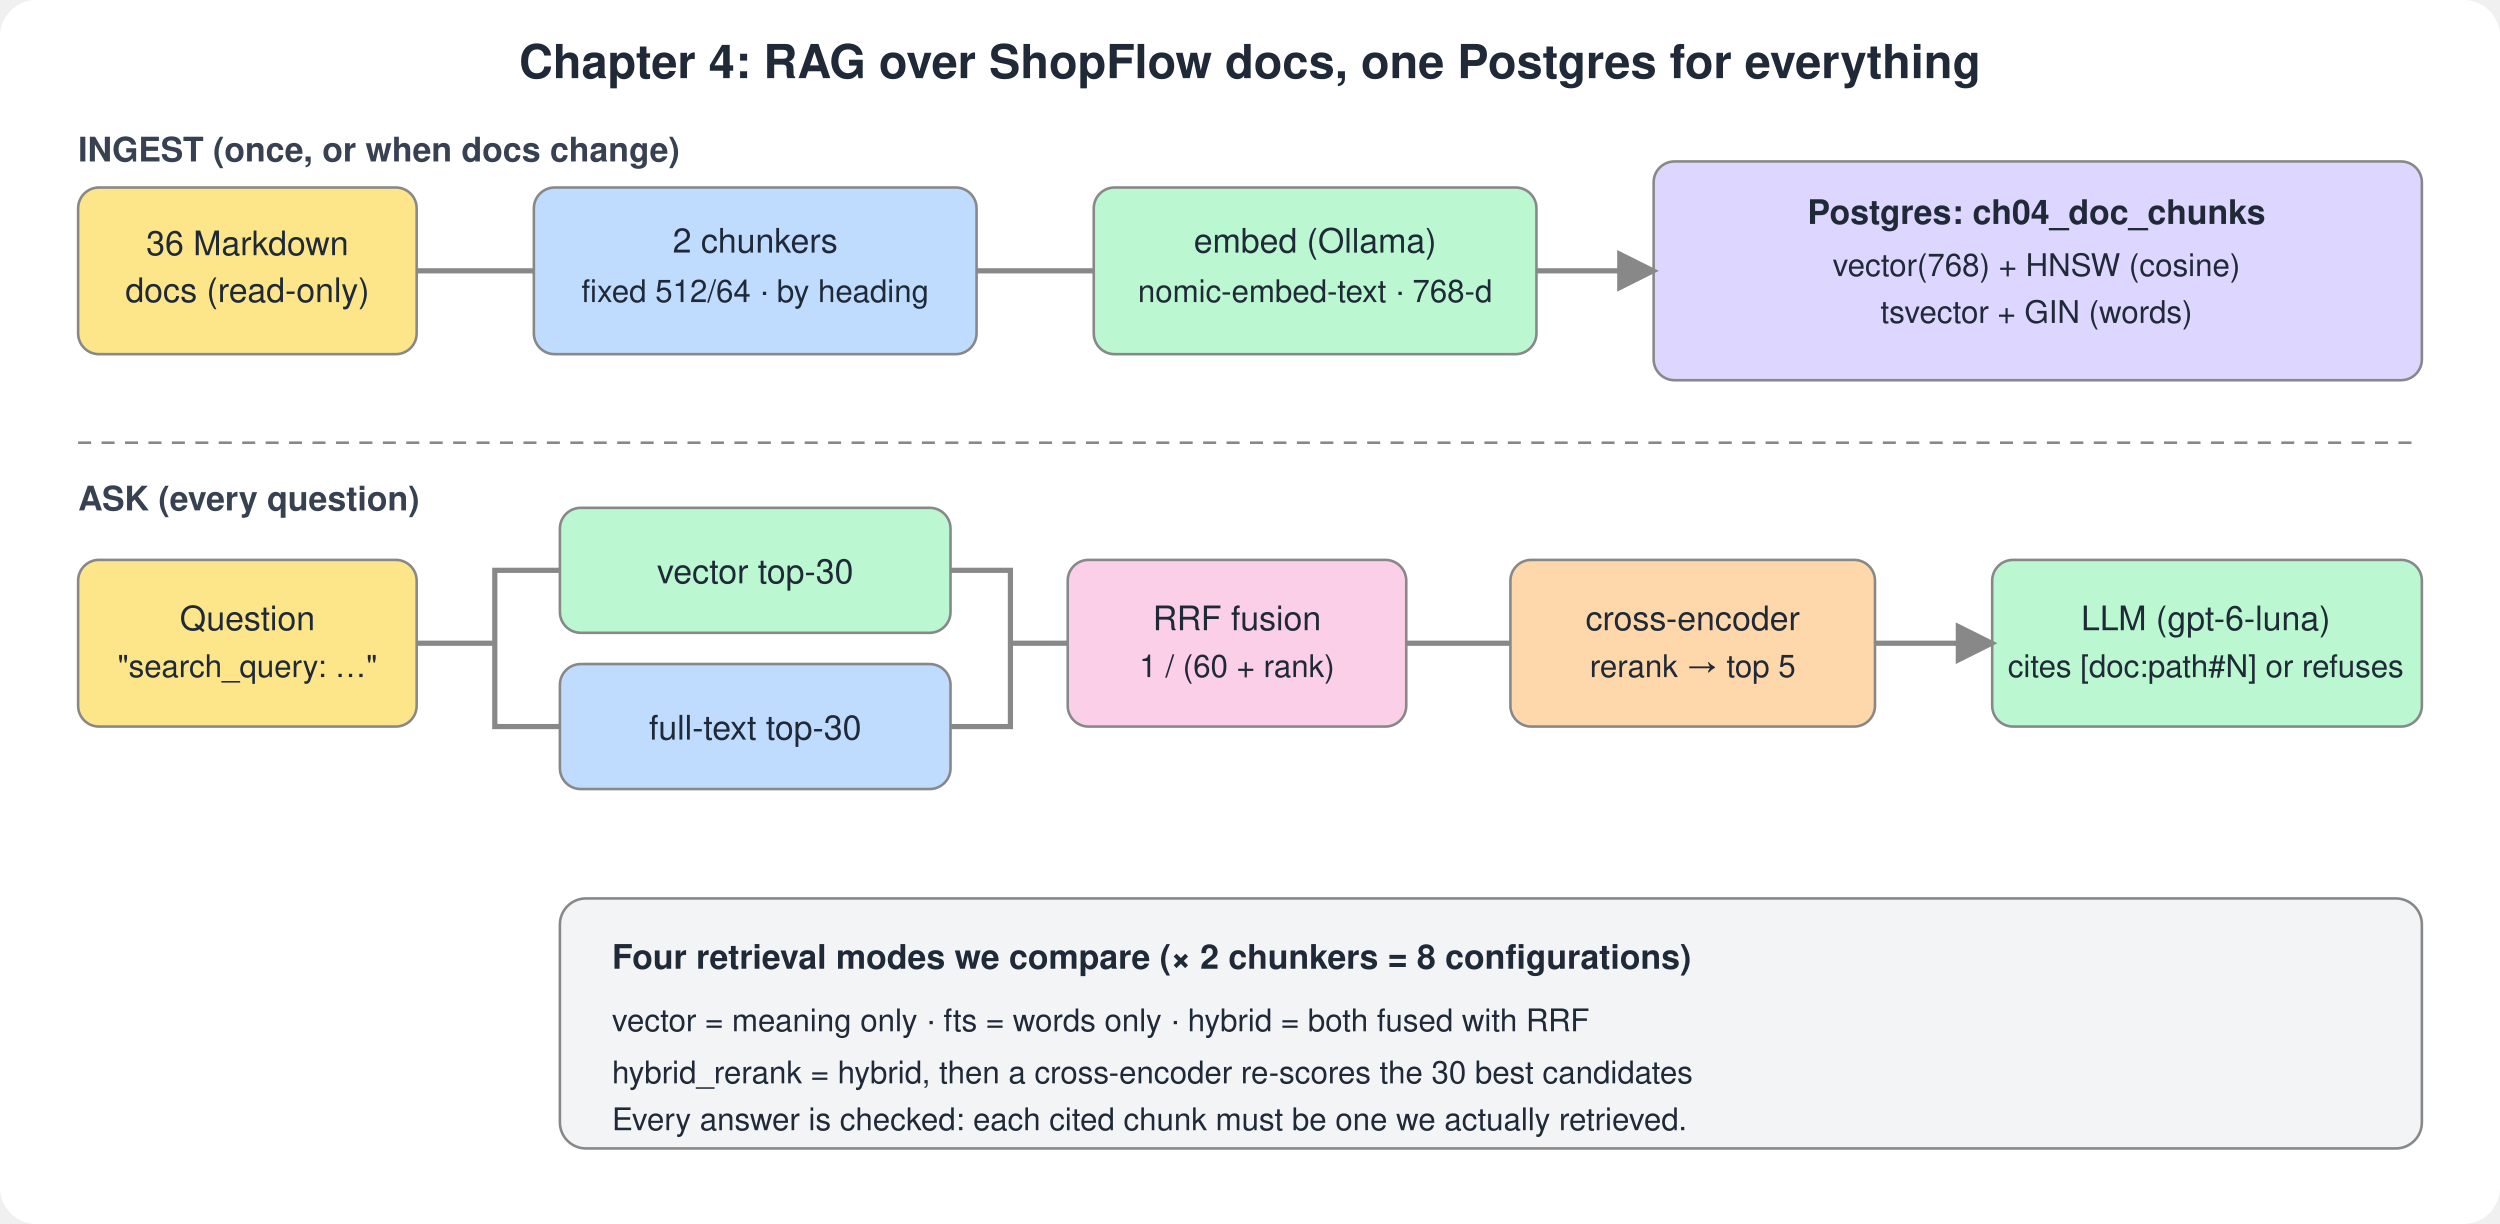
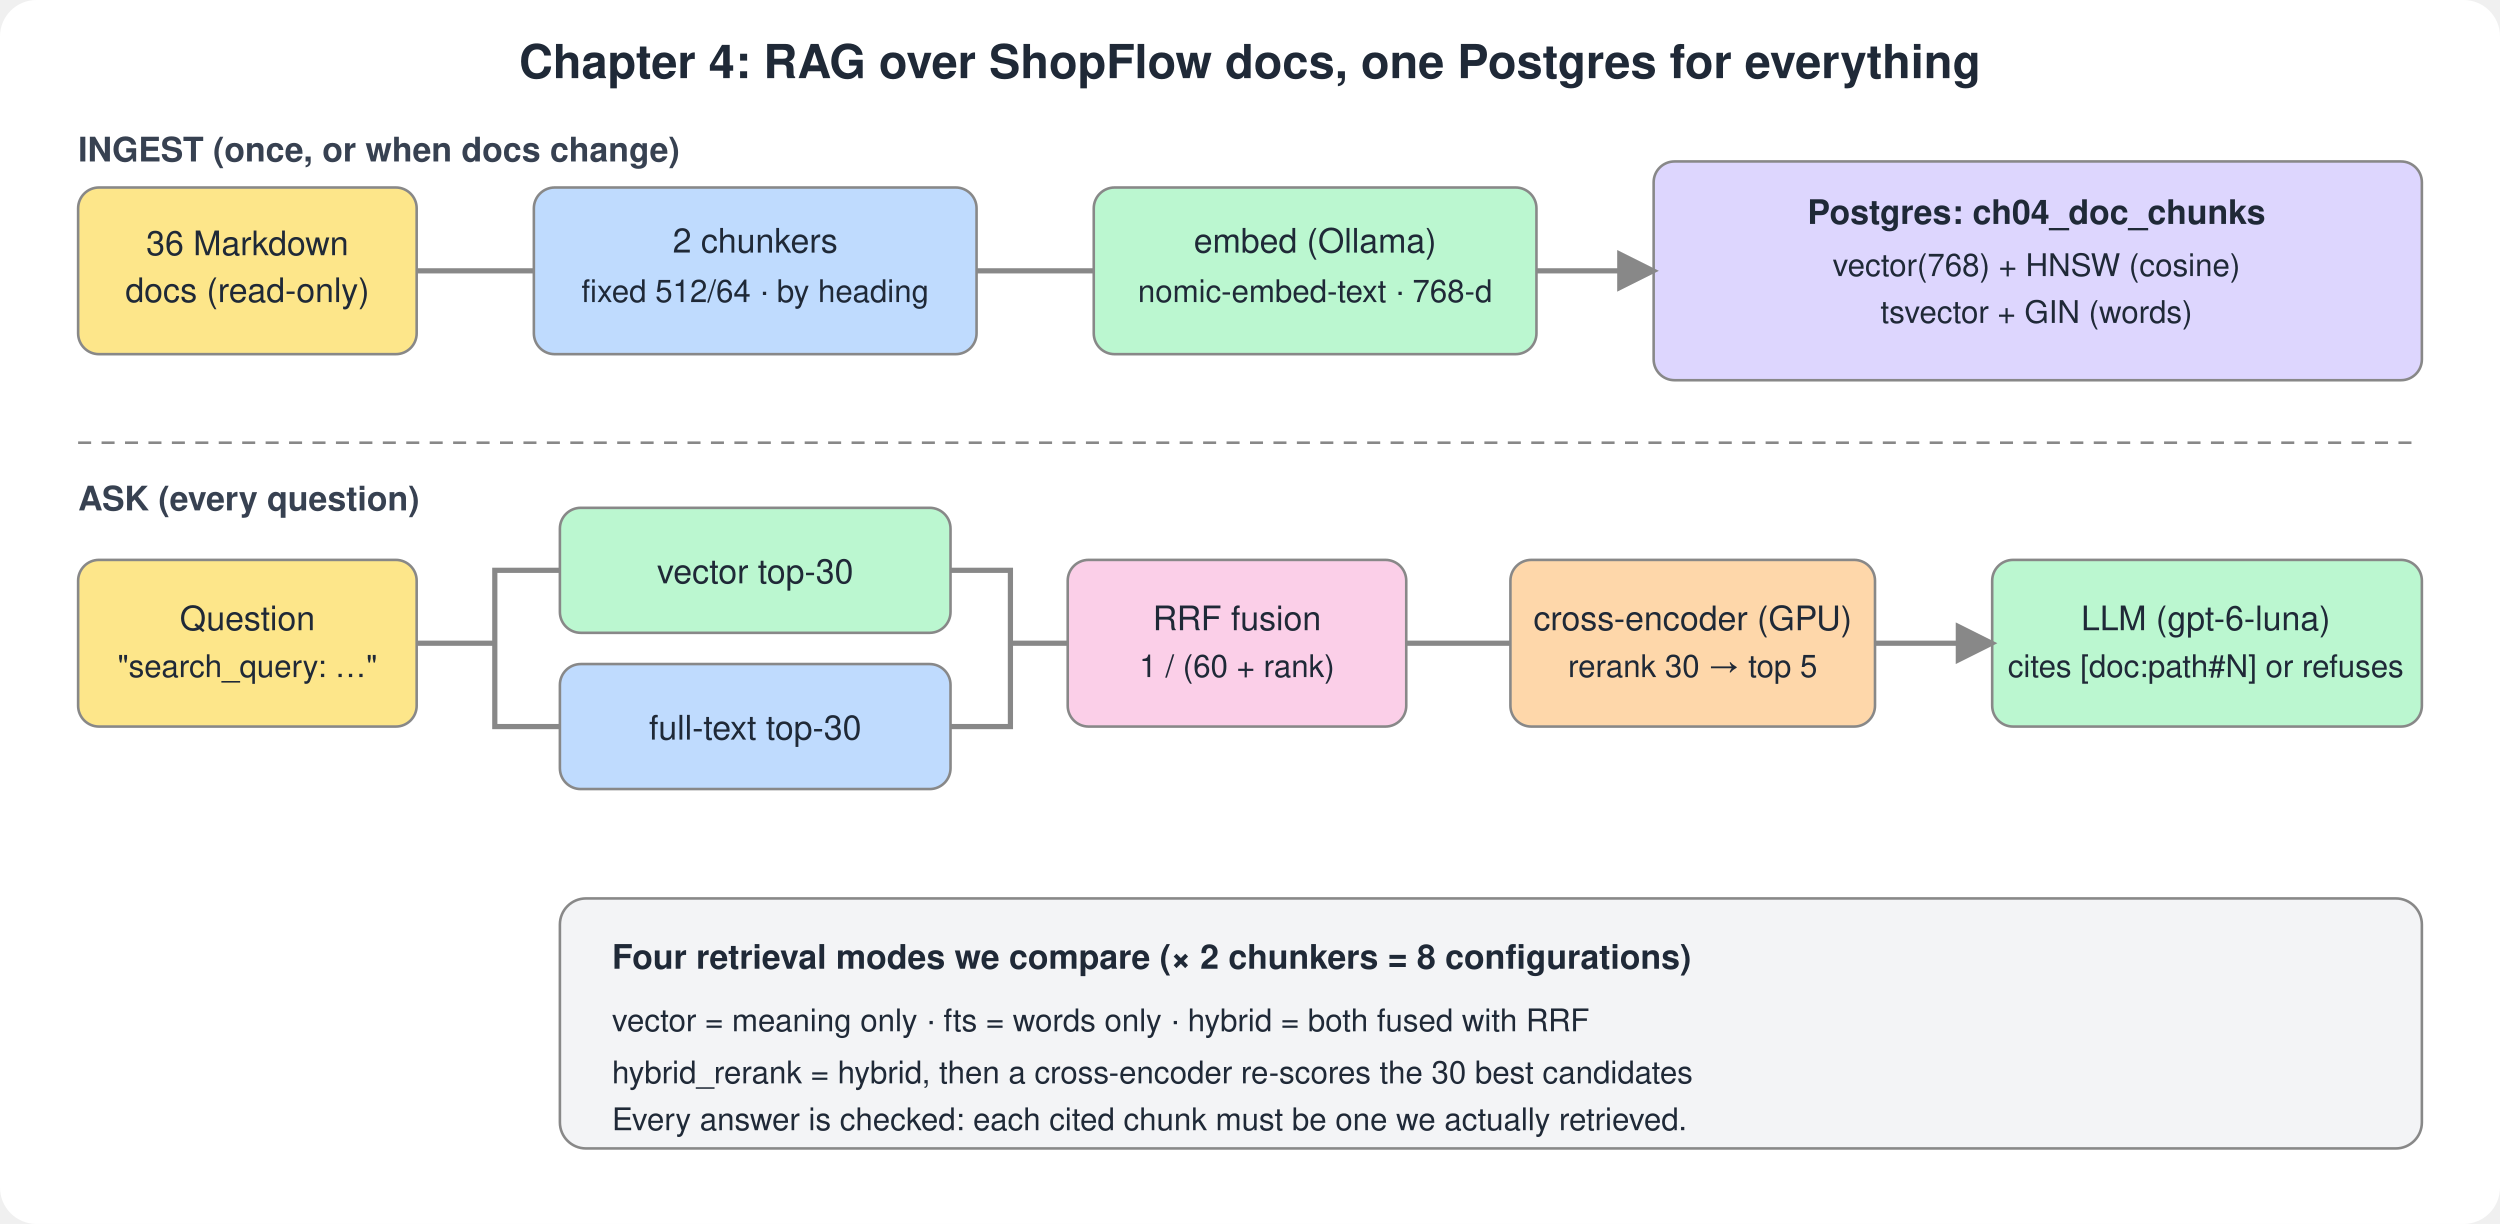
<svg xmlns="http://www.w3.org/2000/svg" viewBox="0 0 960 470" font-family="Helvetica, Arial, sans-serif">
  <rect width="960" height="470" rx="14" fill="#ffffff" />
  <text x="480" y="30" text-anchor="middle" font-size="18" font-weight="bold" fill="#1f2937">Chapter 4: RAG over ShopFlow docs, one Postgres for everything</text>
  <text x="30" y="62" font-size="13" font-weight="bold" fill="#374151">INGEST (once, or when docs change)</text>
  <rect x="30" y="72" width="130" height="64" rx="8" fill="#fde68a" stroke="#888" />
  <text x="95" y="98" text-anchor="middle" font-size="13" fill="#1f2937">36 Markdown</text>
  <text x="95" y="116" text-anchor="middle" font-size="13" fill="#1f2937">docs (read-only)</text>
  <rect x="205" y="72" width="170" height="64" rx="8" fill="#bfdbfe" stroke="#888" />
  <text x="290" y="97" text-anchor="middle" font-size="13" fill="#1f2937">2 chunkers</text>
  <text x="290" y="116" text-anchor="middle" font-size="12" fill="#1f2937">fixed 512/64 · by heading</text>
  <rect x="420" y="72" width="170" height="64" rx="8" fill="#bbf7d0" stroke="#888" />
  <text x="505" y="97" text-anchor="middle" font-size="13" fill="#1f2937">embed (Ollama)</text>
  <text x="505" y="116" text-anchor="middle" font-size="12" fill="#1f2937">nomic-embed-text · 768-d</text>
  <rect x="635" y="62" width="295" height="84" rx="8" fill="#ddd6fe" stroke="#888" />
  <text x="782" y="86" text-anchor="middle" font-size="13" font-weight="bold" fill="#1f2937">Postgres: ch04_doc_chunks</text>
  <text x="782" y="106" text-anchor="middle" font-size="12" fill="#1f2937">vector(768) + HNSW (cosine)</text>
  <text x="782" y="124" text-anchor="middle" font-size="12" fill="#1f2937">tsvector + GIN (words)</text>
  <path d="M160 104H205M375 104H420M590 104H635" stroke="#888" stroke-width="2" fill="none" marker-end="url(#a)" />
  <line x1="30" y1="170" x2="930" y2="170" stroke="#888" stroke-dasharray="5 4" />
  <text x="30" y="196" font-size="13" font-weight="bold" fill="#374151">ASK (every question)</text>
  <rect x="30" y="215" width="130" height="64" rx="8" fill="#fde68a" stroke="#888" />
  <text x="95" y="242" text-anchor="middle" font-size="13" fill="#1f2937">Question</text>
  <text x="95" y="260" text-anchor="middle" font-size="12" fill="#1f2937">"search_query: …"</text>
  <rect x="215" y="195" width="150" height="48" rx="8" fill="#bbf7d0" stroke="#888" />
  <text x="290" y="224" text-anchor="middle" font-size="13" fill="#1f2937">vector top-30</text>
  <rect x="215" y="255" width="150" height="48" rx="8" fill="#bfdbfe" stroke="#888" />
  <text x="290" y="284" text-anchor="middle" font-size="13" fill="#1f2937">full-text top-30</text>
  <rect x="410" y="215" width="130" height="64" rx="8" fill="#fbcfe8" stroke="#888" />
  <text x="475" y="242" text-anchor="middle" font-size="13" fill="#1f2937">RRF fusion</text>
  <text x="475" y="260" text-anchor="middle" font-size="12" fill="#1f2937">1 / (60 + rank)</text>
  <rect x="580" y="215" width="140" height="64" rx="8" fill="#fed7aa" stroke="#888" />
-   <text x="650" y="242" text-anchor="middle" font-size="13" fill="#1f2937">cross-encoder</text>
-   <text x="650" y="260" text-anchor="middle" font-size="12" fill="#1f2937">rerank → top 5</text>
+   <text x="650" y="242" text-anchor="middle" font-size="13" fill="#1f2937">cross-encoder (GPU)</text>
+   <text x="650" y="260" text-anchor="middle" font-size="12" fill="#1f2937">rerank 30 → top 5</text>
  <rect x="765" y="215" width="165" height="64" rx="8" fill="#bbf7d0" stroke="#888" />
  <text x="847" y="242" text-anchor="middle" font-size="13" fill="#1f2937">LLM (gpt-6-luna)</text>
  <text x="847" y="260" text-anchor="middle" font-size="12" fill="#1f2937">cites [doc:path#N] or refuses</text>
  <path d="M160 247H190L190 219H215M160 247H190L190 279H215M365 219H388L388 247H410M365 279H388L388 247H410M540 247H580M720 247H765" stroke="#888" stroke-width="2" fill="none" marker-end="url(#a)" />
  <rect x="215" y="345" width="715" height="96" rx="10" fill="#f3f4f6" stroke="#888" />
  <text x="235" y="372" font-size="13" font-weight="bold" fill="#1f2937">Four retrieval modes we compare (× 2 chunkers = 8 configurations)</text>
  <text x="235" y="396" font-size="12" fill="#1f2937">vector = meaning only · fts = words only · hybrid = both fused with RRF</text>
  <text x="235" y="416" font-size="12" fill="#1f2937">hybrid_rerank = hybrid, then a cross-encoder re-scores the 30 best candidates</text>
  <text x="235" y="434" font-size="12" fill="#1f2937">Every answer is checked: each cited chunk must be one we actually retrieved.</text>
  <defs>
    <marker id="a" markerWidth="8" markerHeight="8" refX="7" refY="4" orient="auto">
      <path d="M0 0L8 4L0 8z" fill="#888" />
    </marker>
  </defs>
</svg>
